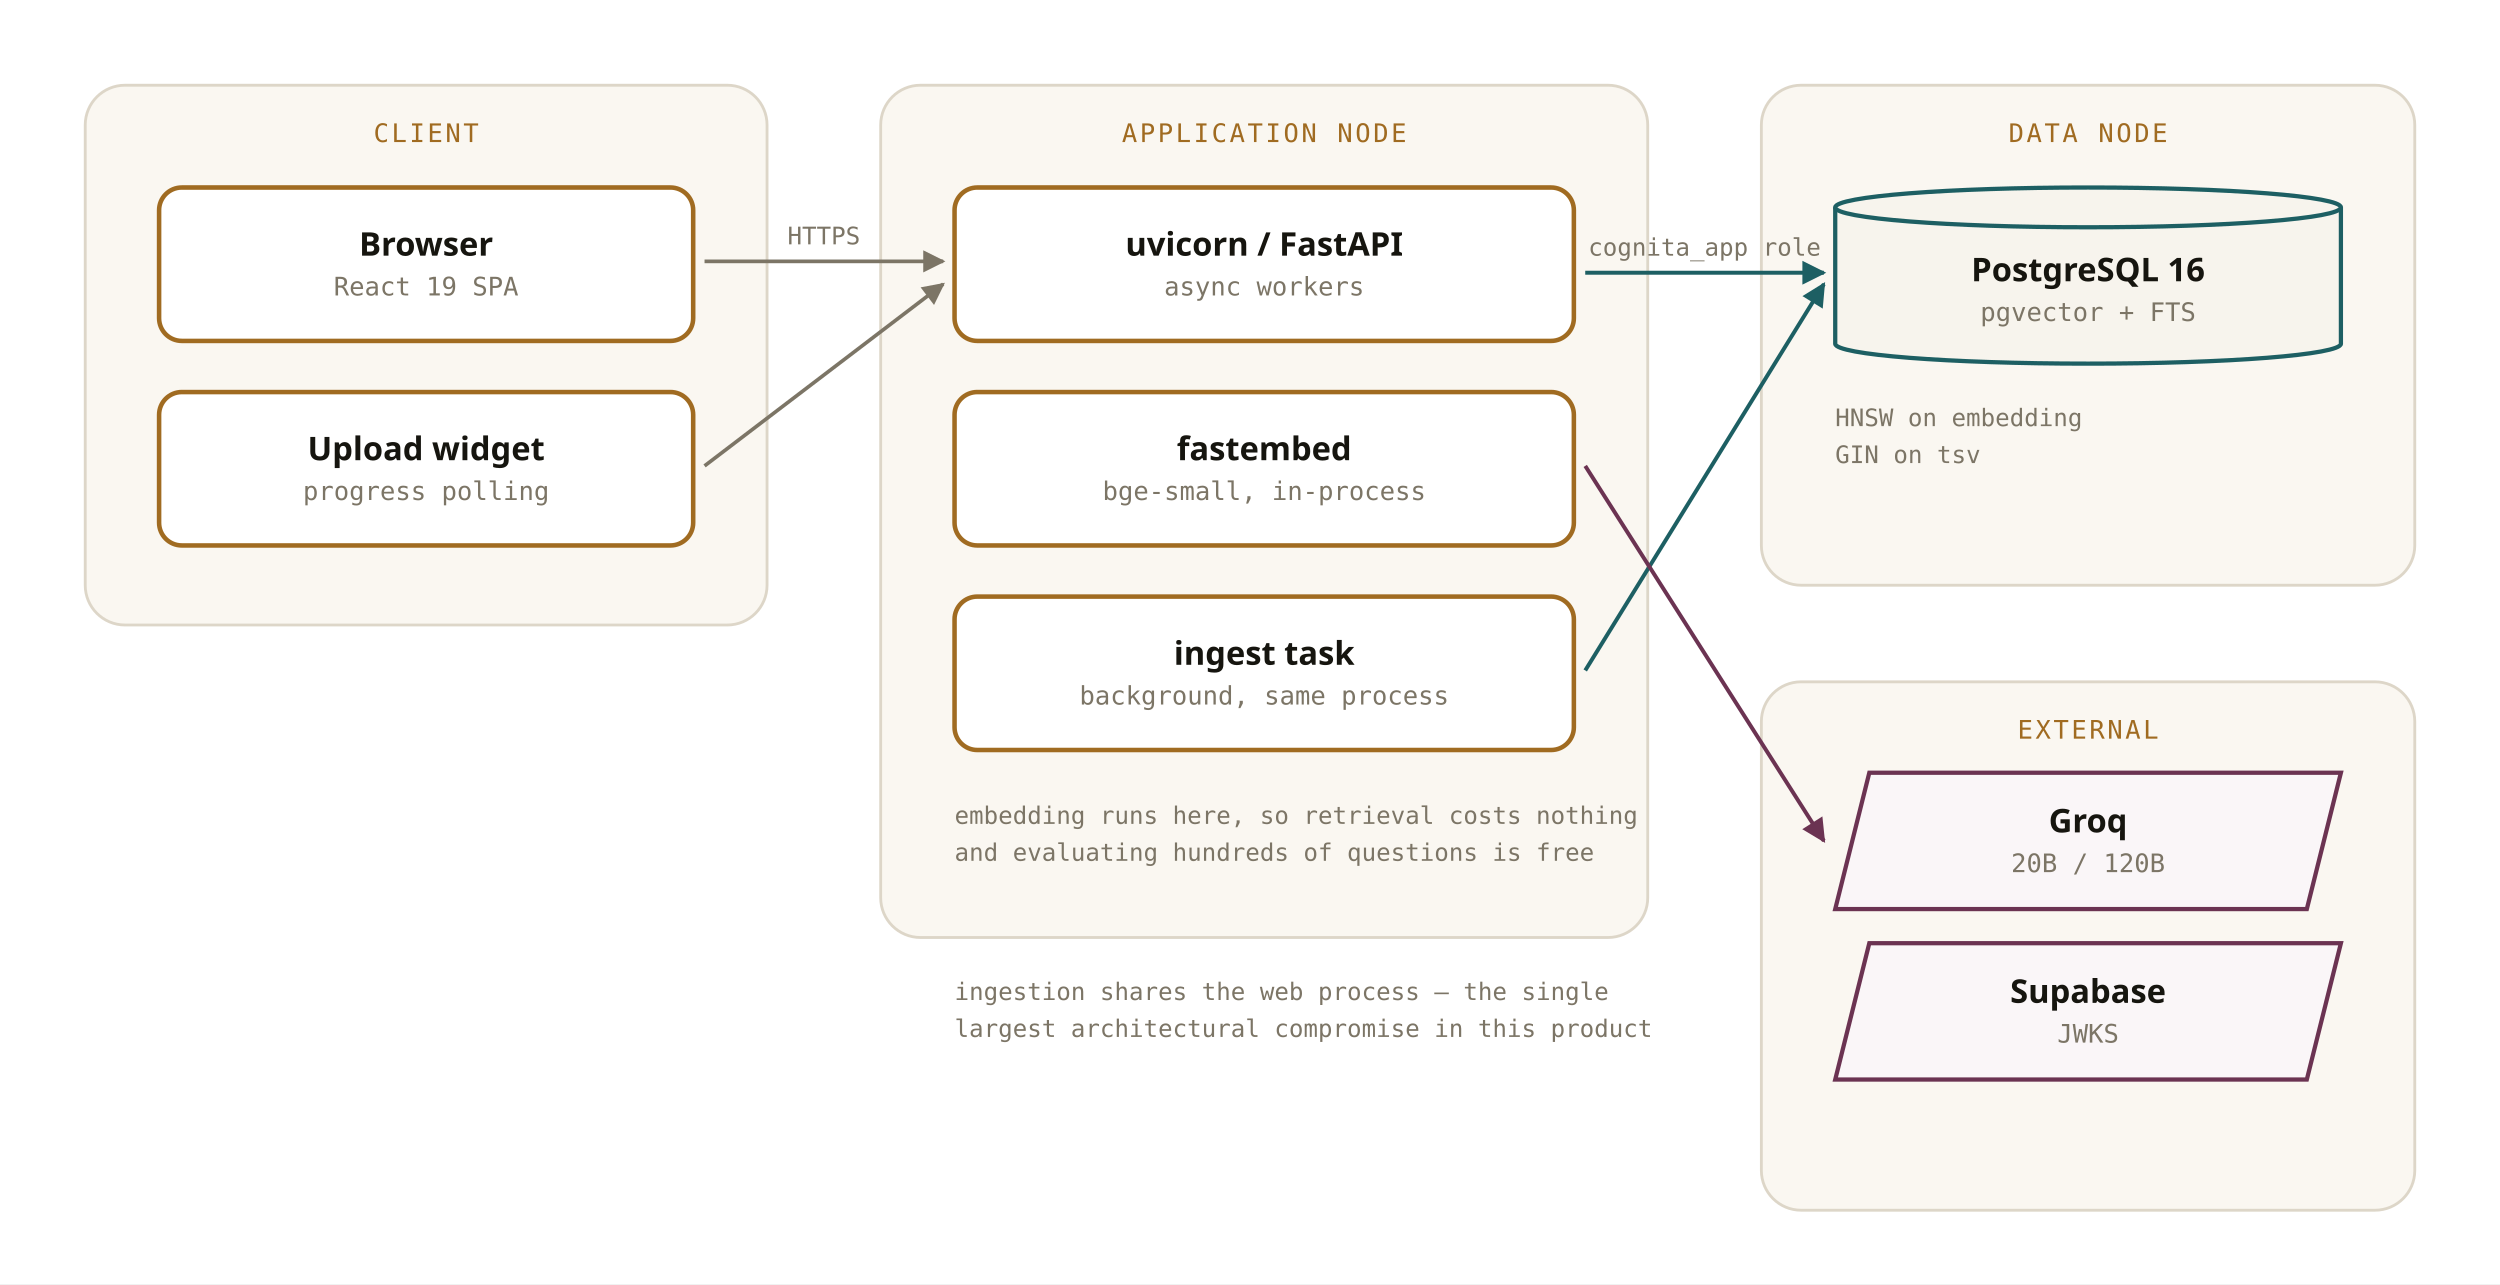
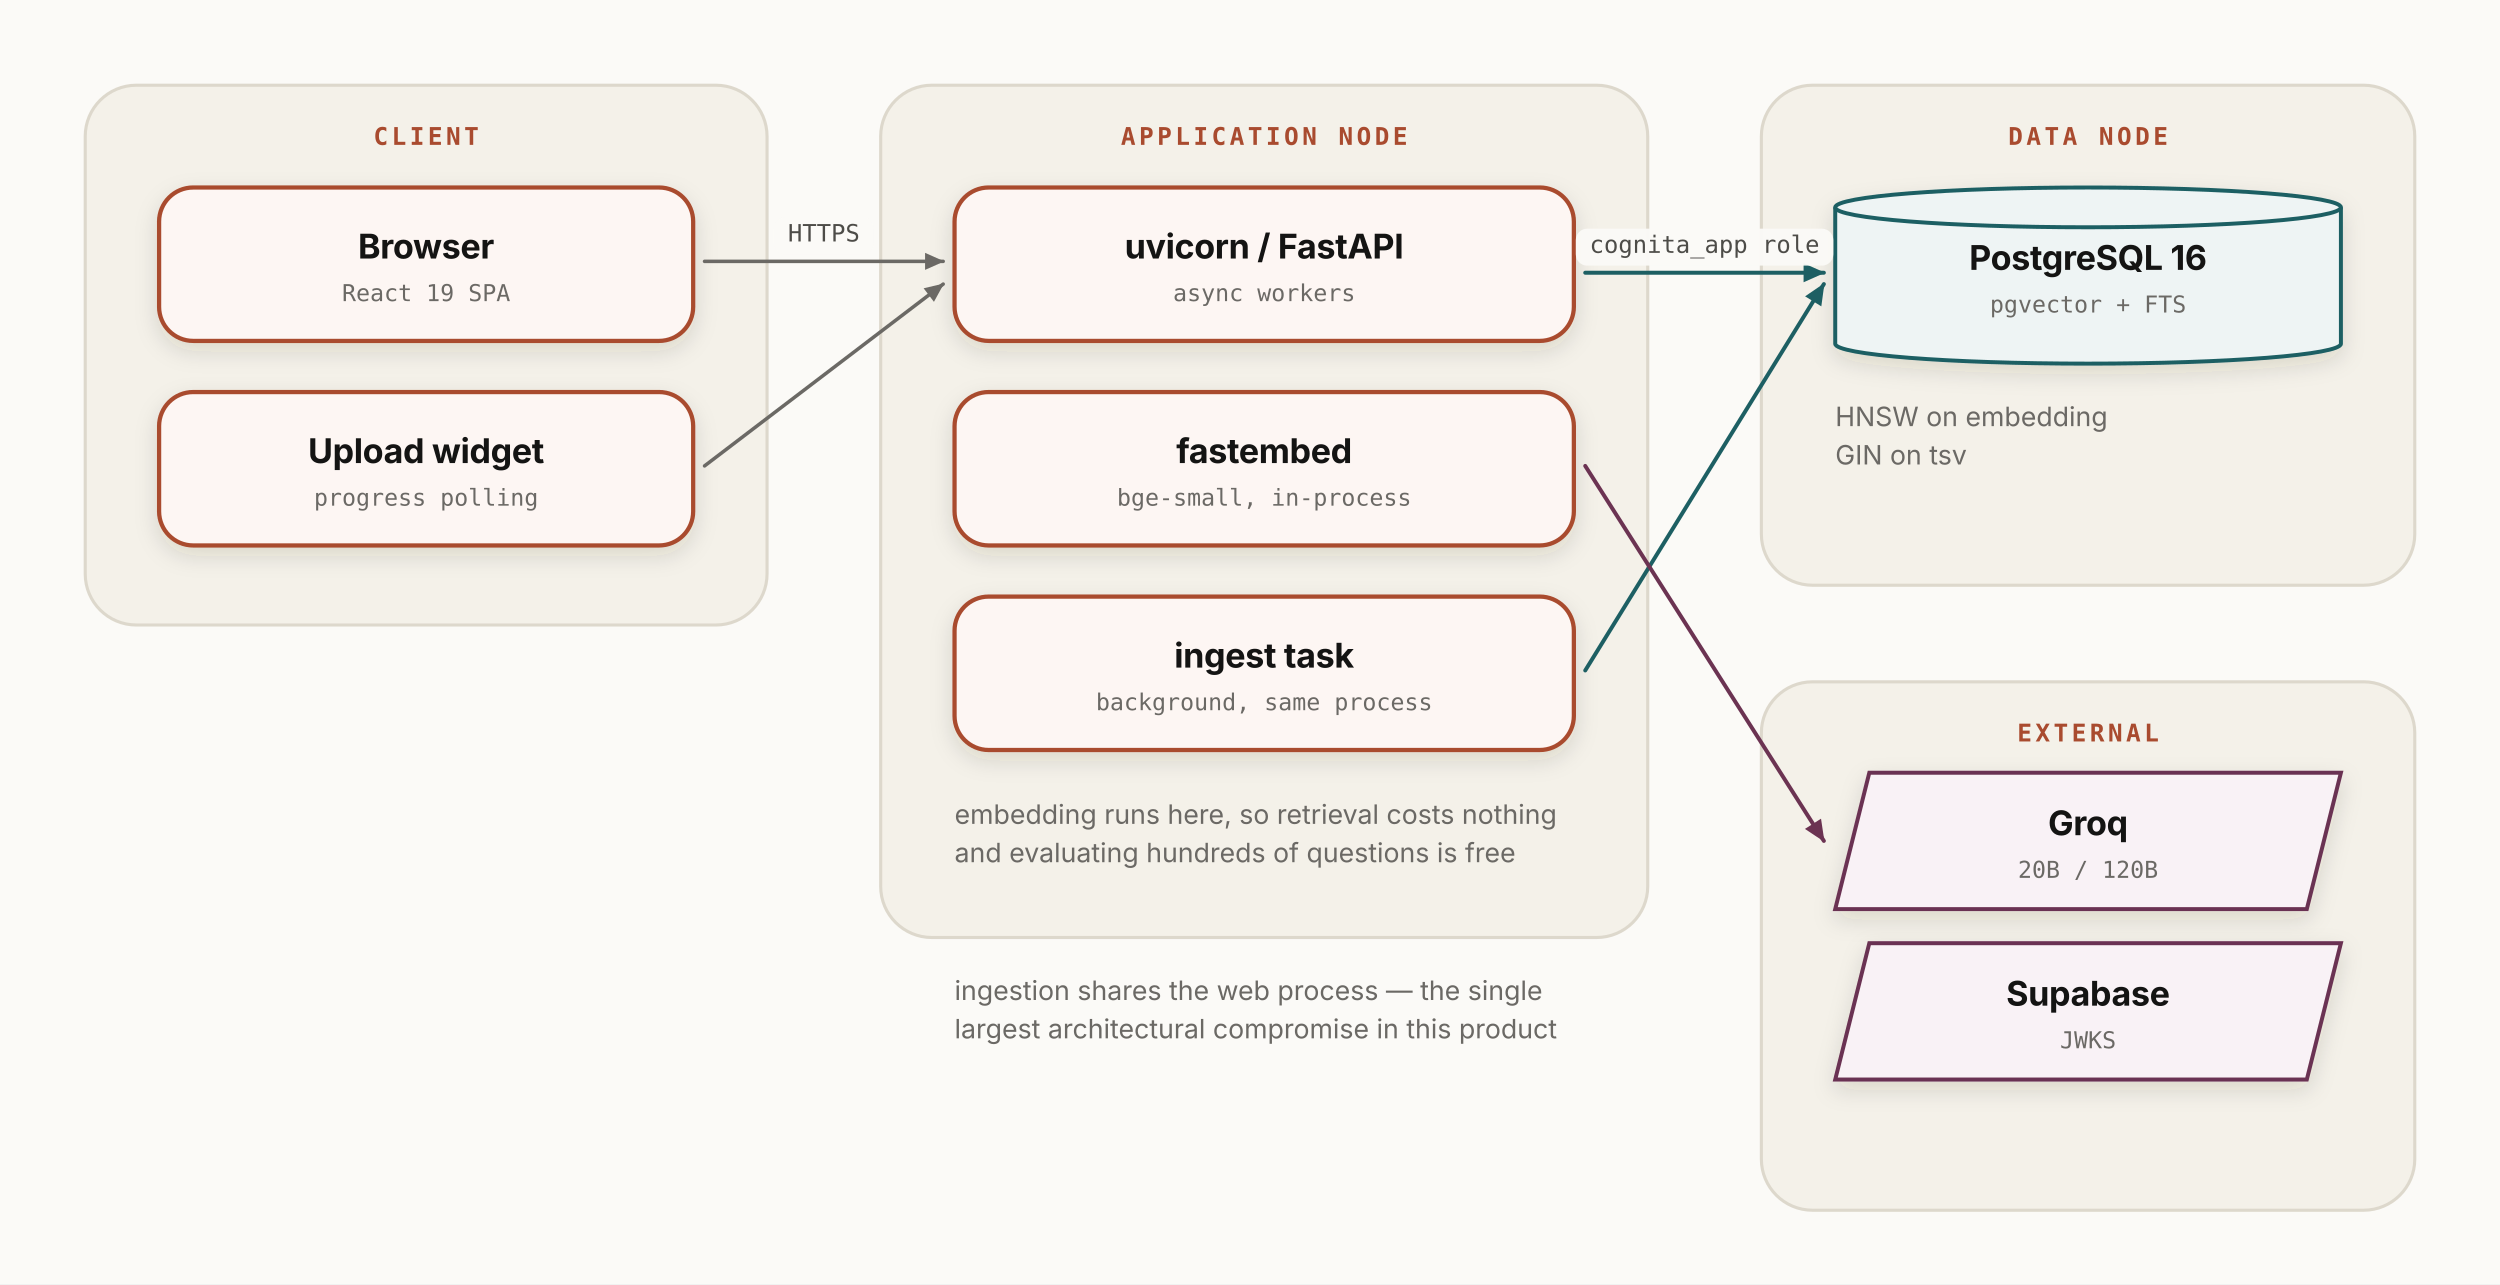
<svg xmlns="http://www.w3.org/2000/svg" viewBox="0 0 880 452" width="880" height="452" role="img">
+   <rect width="880" height="452" fill="#fbfaf7" />
  <defs>
-     <marker id="a" viewBox="0 0 10 10" refX="9" refY="5" markerWidth="6" markerHeight="6" orient="auto">
-       <path d="M0,0 L10,5 L0,10 z" fill="#7c7566" />
+     <marker id="ar-n" viewBox="0 0 10 10" refX="8.5" refY="5" markerWidth="6" markerHeight="6" orient="auto-start-reverse">
+       <path d="M0,1 L9,5 L0,9 z" fill="#6b6965" />
    </marker>
-     <marker id="ab" viewBox="0 0 10 10" refX="9" refY="5" markerWidth="6" markerHeight="6" orient="auto">
-       <path d="M0,0 L10,5 L0,10 z" fill="#a06b21" />
+     <marker id="ar-a" viewBox="0 0 10 10" refX="8.5" refY="5" markerWidth="6" markerHeight="6" orient="auto-start-reverse">
+       <path d="M0,1 L9,5 L0,9 z" fill="#a94b2f" />
    </marker>
-     <marker id="at" viewBox="0 0 10 10" refX="9" refY="5" markerWidth="6" markerHeight="6" orient="auto">
-       <path d="M0,0 L10,5 L0,10 z" fill="#1d5f63" />
+     <marker id="ar-t" viewBox="0 0 10 10" refX="8.5" refY="5" markerWidth="6" markerHeight="6" orient="auto-start-reverse">
+       <path d="M0,1 L9,5 L0,9 z" fill="#1d5f63" />
    </marker>
-     <marker id="ap" viewBox="0 0 10 10" refX="9" refY="5" markerWidth="6" markerHeight="6" orient="auto">
-       <path d="M0,0 L10,5 L0,10 z" fill="#6b3352" />
+     <marker id="ar-p" viewBox="0 0 10 10" refX="8.5" refY="5" markerWidth="6" markerHeight="6" orient="auto-start-reverse">
+       <path d="M0,1 L9,5 L0,9 z" fill="#6b3352" />
    </marker>
-     <marker id="open" viewBox="0 0 10 10" refX="9" refY="5" markerWidth="7" markerHeight="7" orient="auto">
-       <path d="M0,0 L10,5 L0,10" fill="none" stroke="#7c7566" stroke-width="1.4" />
+     <marker id="ar-g" viewBox="0 0 10 10" refX="8.5" refY="5" markerWidth="6" markerHeight="6" orient="auto-start-reverse">
+       <path d="M0,1 L9,5 L0,9 z" fill="#2f7d55" />
    </marker>
+     <marker id="ar-r" viewBox="0 0 10 10" refX="8.5" refY="5" markerWidth="6" markerHeight="6" orient="auto-start-reverse">
+       <path d="M0,1 L9,5 L0,9 z" fill="#b3402f" />
+     </marker>
+     <filter id="card" x="-25%" y="-25%" width="150%" height="170%">
+       <feDropShadow dx="0" dy="3" stdDeviation="4" flood-color="#3c3226" flood-opacity="0.13" />
+     </filter>
+     <filter id="lift" x="-25%" y="-25%" width="150%" height="170%">
+       <feDropShadow dx="0" dy="1" stdDeviation="1.6" flood-color="#3c3226" flood-opacity="0.10" />
+     </filter>
  </defs>
  <style>
-   .t  { font-family:'Plus Jakarta Sans',sans-serif; font-size:11.5px; fill:#16150f; font-weight:600 }
-   .tc { font-family:'Plus Jakarta Sans',sans-serif; font-size:11.5px; fill:#16150f; font-weight:600; text-anchor:middle }
-   .s  { font-family:'JetBrains Mono',monospace; font-size:9px; fill:#7c7566 }
-   .sc { font-family:'JetBrains Mono',monospace; font-size:9px; fill:#7c7566; text-anchor:middle }
-   .lb { font-family:'JetBrains Mono',monospace; font-size:8.5px; fill:#7c7566 }
-   .lbc{ font-family:'JetBrains Mono',monospace; font-size:8.5px; fill:#7c7566; text-anchor:middle }
-   .cap{ font-family:'JetBrains Mono',monospace; font-size:9px; letter-spacing:.1em; text-anchor:middle }
-   .ln { stroke:#7c7566; stroke-width:1.3; fill:none; marker-end:url(#a) }
-   .lnb{ stroke:#a06b21; stroke-width:1.4; fill:none; marker-end:url(#ab) }
-   .lnt{ stroke:#1d5f63; stroke-width:1.4; fill:none; marker-end:url(#at) }
-   .lnp{ stroke:#6b3352; stroke-width:1.4; fill:none; marker-end:url(#ap) }
-   .dash{ stroke-dasharray:4 3 }
-   .proc{ fill:#fff; stroke:#a06b21; stroke-width:1.6 }
-   .store{ fill:#f7f4ed; stroke:#1d5f63; stroke-width:1.5 }
-   .ext { fill:#faf6f8; stroke:#6b3352; stroke-width:1.5 }
-   .band{ fill:#faf7f1; stroke:#ddd6c8; stroke-width:1 }
-   .ok  { fill:#eef5f1; stroke:#1f6b4a; stroke-width:1.6 }
-   .bad { fill:#fbf0ef; stroke:#9c2f26; stroke-width:1.6 }
+  .ttl { font-family:'Plus Jakarta Sans',-apple-system,BlinkMacSystemFont,sans-serif; font-size:12px; font-weight:700; fill:#141413;
+         letter-spacing:-.01em; text-anchor:middle }
+  .sub { font-family:'JetBrains Mono',Menlo,Consolas,monospace; font-size:8.2px; fill:#6b6965; text-anchor:middle }
+  .lbl { font-family:'JetBrains Mono',Menlo,Consolas,monospace; font-size:8.4px; fill:#4d4c48 }
+  .lblc{ font-family:'JetBrains Mono',Menlo,Consolas,monospace; font-size:8.4px; fill:#4d4c48; text-anchor:middle }
+  .eyb { font-family:'JetBrains Mono',Menlo,Consolas,monospace; font-size:8.6px; font-weight:600; letter-spacing:.14em }
+  .idx { font-family:'JetBrains Mono',Menlo,Consolas,monospace; font-size:8px; font-weight:600; text-anchor:middle }
+  .note{ font-family:'Plus Jakarta Sans',-apple-system,BlinkMacSystemFont,sans-serif; font-size:9.4px; fill:#6b6965 }
+  .ln  { fill:none; stroke:#6b6965; stroke-width:1.25; stroke-linecap:round;
+         marker-end:url(#ar-n) }
+  .lna { fill:none; stroke:#a94b2f; stroke-width:1.5; stroke-linecap:round;
+         marker-end:url(#ar-a) }
+  .lnt { fill:none; stroke:#1d5f63; stroke-width:1.4; stroke-linecap:round;
+         marker-end:url(#ar-t) }
+  .lnp { fill:none; stroke:#6b3352; stroke-width:1.4; stroke-linecap:round;
+         marker-end:url(#ar-p) }
+  .dash{ stroke-dasharray:5 4; stroke-opacity:.85 }
</style>
-   <rect width="880" height="452" fill="#ffffff" />
-   <rect class="band" x="30" y="30" width="240" height="190" rx="14" />
-   <text class="cap" x="150.0" y="50" fill="#a06b21">CLIENT</text>
-   <rect class="proc" x="56" y="66" width="188" height="54" rx="8" />
-   <text class="tc" x="150.0" y="90.0">Browser</text>
-   <text class="sc" x="150.0" y="104.0">React 19 SPA</text>
-   <rect class="proc" x="56" y="138" width="188" height="54" rx="8" />
-   <text class="tc" x="150.0" y="162.0">Upload widget</text>
-   <text class="sc" x="150.0" y="176.0">progress polling</text>
-   <rect class="band" x="310" y="30" width="270" height="300" rx="14" />
-   <text class="cap" x="445.0" y="50" fill="#a06b21">APPLICATION NODE</text>
-   <rect class="proc" x="336" y="66" width="218" height="54" rx="8" />
-   <text class="tc" x="445.0" y="90.0">uvicorn / FastAPI</text>
-   <text class="sc" x="445.0" y="104.0">async workers</text>
-   <rect class="proc" x="336" y="138" width="218" height="54" rx="8" />
-   <text class="tc" x="445.0" y="162.0">fastembed</text>
-   <text class="sc" x="445.0" y="176.0">bge-small, in-process</text>
-   <rect class="proc" x="336" y="210" width="218" height="54" rx="8" />
-   <text class="tc" x="445.0" y="234.0">ingest task</text>
-   <text class="sc" x="445.0" y="248.0">background, same process</text>
-   <rect class="band" x="620" y="30" width="230" height="176" rx="14" />
-   <text class="cap" x="735.0" y="50" fill="#a06b21">DATA NODE</text>
-   <path class="store" d="M646,73 a89.0,7 0 0,1 178,0 v48 a89.0,7 0 0,1 -178,0 z" />
-   <path d="M646,73 a89.0,7 0 0,0 178,0" fill="none" stroke="#1d5f63" stroke-width="1.5" />
-   <text class="tc" x="735.0" y="99.0">PostgreSQL 16</text>
-   <text class="sc" x="735.0" y="113.0">pgvector + FTS</text>
-   <text class="lb" x="646" y="150" fill="#7c7566">HNSW on embedding</text>
-   <text class="lb" x="646" y="163" fill="#7c7566">GIN on tsv</text>
-   <rect class="band" x="620" y="240" width="230" height="186" rx="14" />
-   <text class="cap" x="735.0" y="260" fill="#a06b21">EXTERNAL</text>
-   <path class="ext" d="M658,272 L824,272 L812,320 L646,320 z" />
-   <text class="tc" x="735.0" y="293.0">Groq</text>
-   <text class="sc" x="735.0" y="307.0">20B / 120B</text>
-   <path class="ext" d="M658,332 L824,332 L812,380 L646,380 z" />
-   <text class="tc" x="735.0" y="353.0">Supabase</text>
-   <text class="sc" x="735.0" y="367.0">JWKS</text>
+   <rect x="30" y="30" width="240" height="190" rx="18" fill="#f4f1e9" stroke="#ddd8cc" stroke-width="1.1" />
+   <text class="eyb" x="150.0" y="51" text-anchor="middle" fill="#a94b2f">CLIENT</text>
+   <rect x="56" y="66" width="188" height="54" rx="12" fill="#fdf6f3" stroke="#a94b2f" stroke-width="1.5" filter="url(#card)" />
+   <text class="ttl" x="150.0" y="91.0">Browser</text>
+   <text class="sub" x="150.0" y="106.0">React 19 SPA</text>
+   <rect x="56" y="138" width="188" height="54" rx="12" fill="#fdf6f3" stroke="#a94b2f" stroke-width="1.5" filter="url(#card)" />
+   <text class="ttl" x="150.0" y="163.0">Upload widget</text>
+   <text class="sub" x="150.0" y="178.0">progress polling</text>
+   <rect x="310" y="30" width="270" height="300" rx="18" fill="#f4f1e9" stroke="#ddd8cc" stroke-width="1.1" />
+   <text class="eyb" x="445.0" y="51" text-anchor="middle" fill="#a94b2f">APPLICATION NODE</text>
+   <rect x="336" y="66" width="218" height="54" rx="12" fill="#fdf6f3" stroke="#a94b2f" stroke-width="1.5" filter="url(#card)" />
+   <text class="ttl" x="445.0" y="91.0">uvicorn / FastAPI</text>
+   <text class="sub" x="445.0" y="106.0">async workers</text>
+   <rect x="336" y="138" width="218" height="54" rx="12" fill="#fdf6f3" stroke="#a94b2f" stroke-width="1.5" filter="url(#card)" />
+   <text class="ttl" x="445.0" y="163.0">fastembed</text>
+   <text class="sub" x="445.0" y="178.0">bge-small, in-process</text>
+   <rect x="336" y="210" width="218" height="54" rx="12" fill="#fdf6f3" stroke="#a94b2f" stroke-width="1.5" filter="url(#card)" />
+   <text class="ttl" x="445.0" y="235.0">ingest task</text>
+   <text class="sub" x="445.0" y="250.0">background, same process</text>
+   <rect x="620" y="30" width="230" height="176" rx="18" fill="#f4f1e9" stroke="#ddd8cc" stroke-width="1.1" />
+   <text class="eyb" x="735.0" y="51" text-anchor="middle" fill="#a94b2f">DATA NODE</text>
+   <g filter="url(#card)">
+     <path d="M646,73 a89.0,7 0 0,1 178,0 v48 a89.0,7 0 0,1 -178,0 z" fill="#eef4f4" stroke="#1d5f63" stroke-width="1.4" />
+     <path d="M646,73 a89.0,7 0 0,0 178,0" fill="none" stroke="#1d5f63" stroke-width="1.4" />
+   </g>
+   <text class="ttl" x="735.0" y="95.0">PostgreSQL 16</text>
+   <text class="sub" x="735.0" y="110.0">pgvector + FTS</text>
+   <text class="note" x="646" y="150.0" fill="#6b6965">HNSW on embedding</text>
+   <text class="note" x="646" y="163.5" fill="#6b6965">GIN on tsv</text>
+   <rect x="620" y="240" width="230" height="186" rx="18" fill="#f4f1e9" stroke="#ddd8cc" stroke-width="1.1" />
+   <text class="eyb" x="735.0" y="261" text-anchor="middle" fill="#a94b2f">EXTERNAL</text>
+   <path d="M658,272 L824,272 L812,320 L646,320 z" fill="#f9f2f6" stroke="#6b3352" stroke-width="1.4" filter="url(#card)" />
+   <text class="ttl" x="735.0" y="294.0">Groq</text>
+   <text class="sub" x="735.0" y="309.0">20B / 120B</text>
+   <path d="M658,332 L824,332 L812,380 L646,380 z" fill="#f9f2f6" stroke="#6b3352" stroke-width="1.4" filter="url(#card)" />
+   <text class="ttl" x="735.0" y="354.0">Supabase</text>
+   <text class="sub" x="735.0" y="369.0">JWKS</text>
  <path class="ln" d="M248,92 L332,92" />
-   <text class="lbc" x="290.0" y="86.0">HTTPS</text>
+   <rect x="272.4" y="76.5" width="35.2" height="13" rx="4" fill="#fbfaf7" fill-opacity=".95" />
+   <text class="lblc" x="290.0" y="85.0">HTTPS</text>
  <path class="ln" d="M248,164 L332,100" />
  <path class="lnt" d="M558,96 L642,96" />
-   <text class="lbc" x="600.0" y="90.0">cognita_app role</text>
+   <rect x="554.68" y="80.5" width="90.64" height="13" rx="4" fill="#fbfaf7" fill-opacity=".95" />
+   <text class="lblc" x="600.0" y="89.0">cognita_app role</text>
  <path class="lnt" d="M558,236 L642,100" />
  <path class="lnp" d="M558,164 L642,296" />
-   <text class="lb" x="336" y="290" fill="#7c7566">embedding runs here, so retrieval costs nothing</text>
-   <text class="lb" x="336" y="303" fill="#7c7566">and evaluating hundreds of questions is free</text>
-   <text class="lb" x="336" y="352" fill="#8a6314">ingestion shares the web process — the single</text>
-   <text class="lb" x="336" y="365" fill="#8a6314">largest architectural compromise in this product</text>
+   <text class="note" x="336" y="290.0" fill="#6b6965">embedding runs here, so retrieval costs nothing</text>
+   <text class="note" x="336" y="303.5" fill="#6b6965">and evaluating hundreds of questions is free</text>
+   <text class="note" x="336" y="352.0" fill="#a8690d">ingestion shares the web process — the single</text>
+   <text class="note" x="336" y="365.5" fill="#a8690d">largest architectural compromise in this product</text>
</svg>
